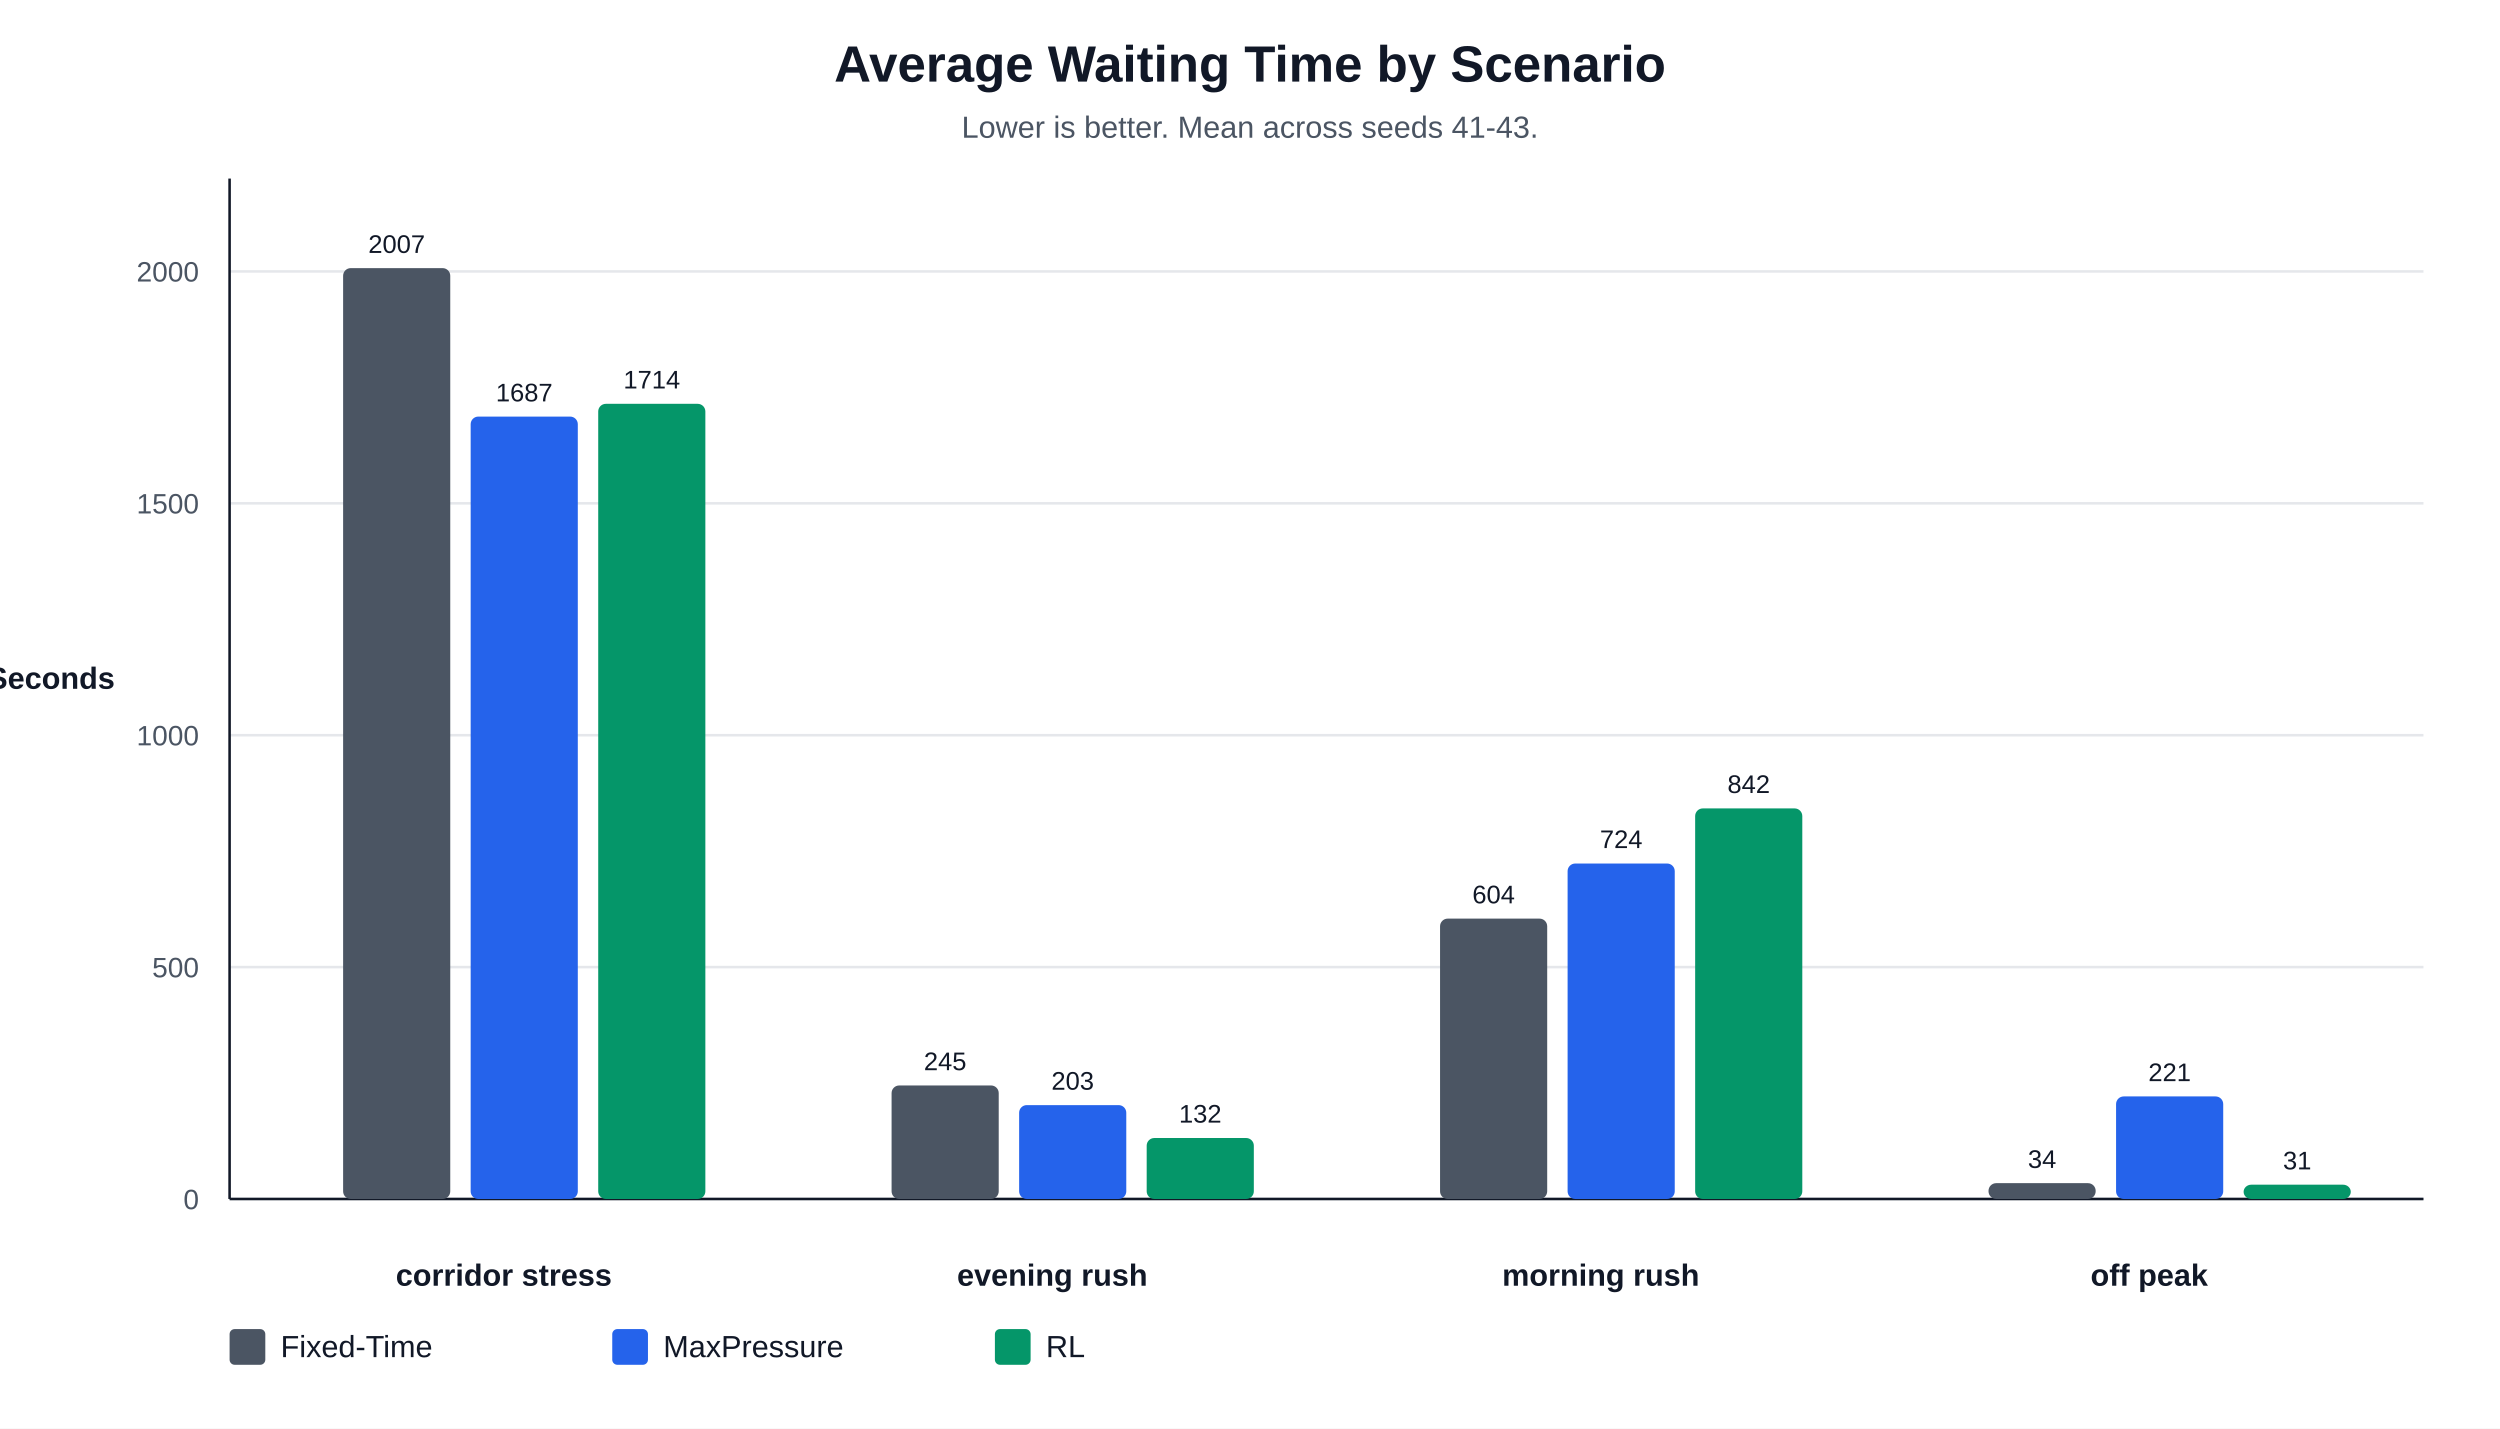
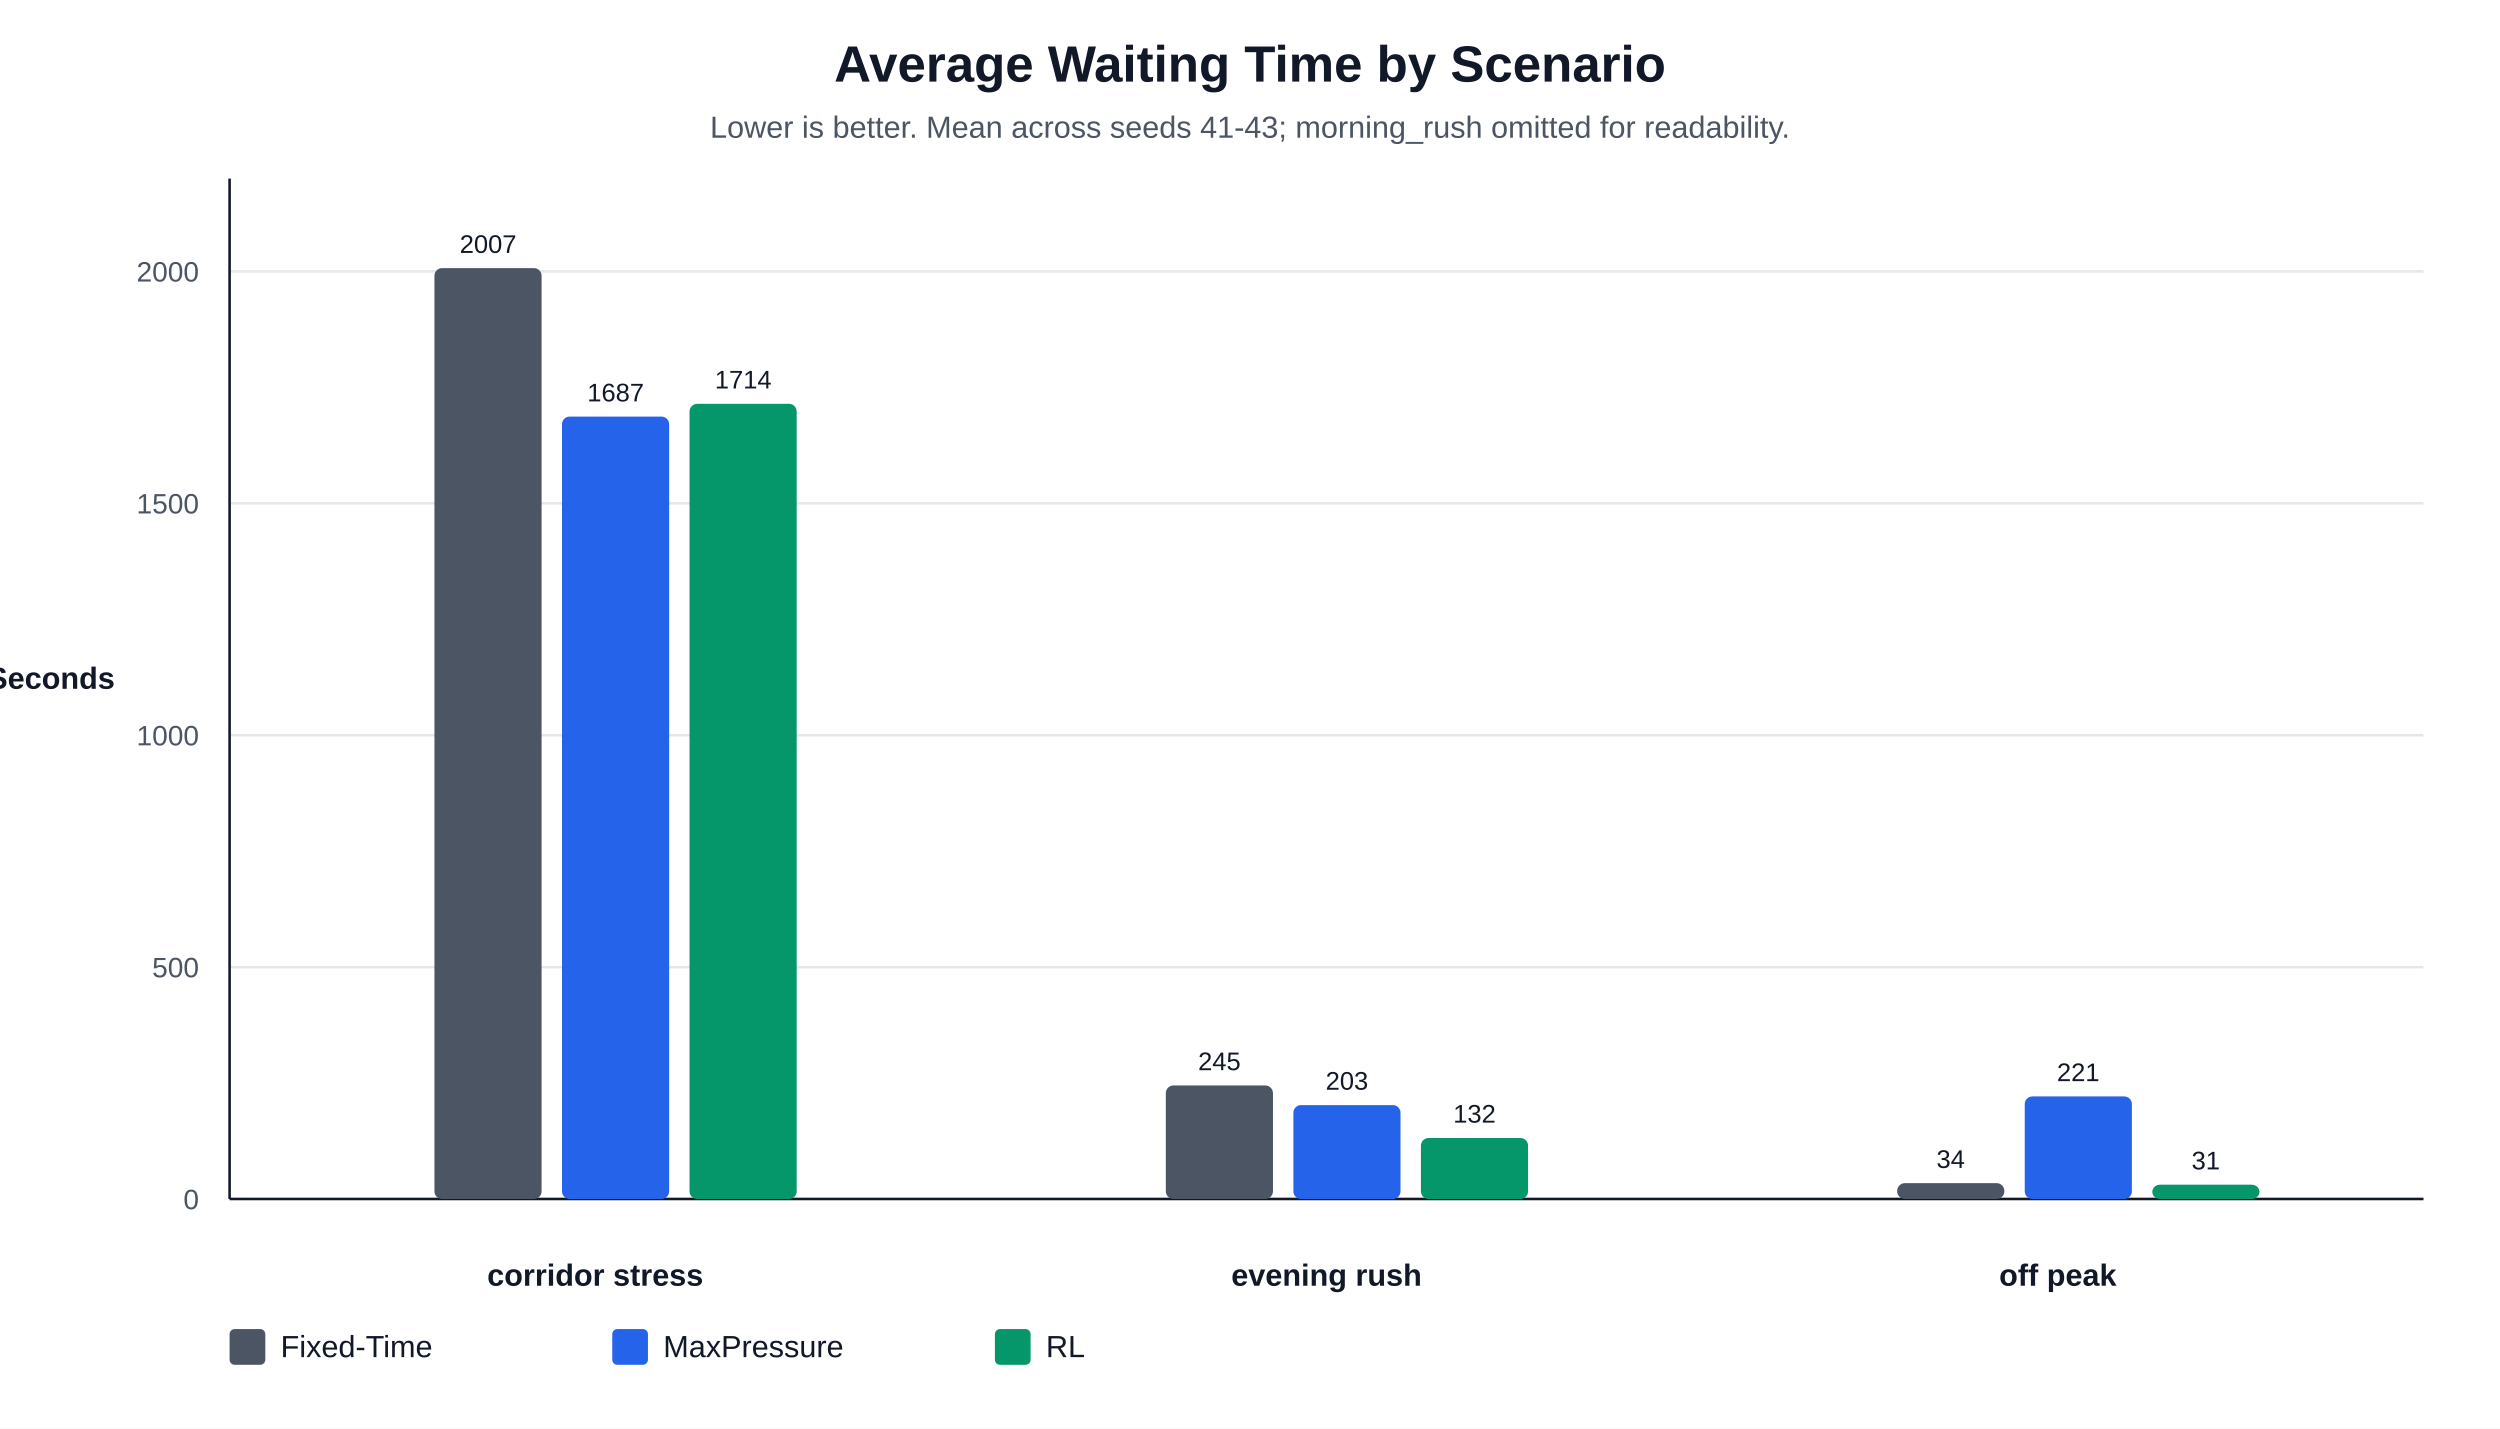
<svg xmlns="http://www.w3.org/2000/svg" width="980" height="560" viewBox="0 0 980 560">
  <rect width="100%" height="100%" fill="#FFFFFF" />
  <text x="490.0" y="32" font-family="Arial, sans-serif" font-size="20" font-weight="700" text-anchor="middle" fill="#111827">Average Waiting Time by Scenario</text>
-   <text x="490.0" y="54" font-family="Arial, sans-serif" font-size="12" font-weight="400" text-anchor="middle" fill="#4B5563">Lower is better. Mean across seeds 41-43.</text>
+   <text x="490.0" y="54" font-family="Arial, sans-serif" font-size="12" font-weight="400" text-anchor="middle" fill="#4B5563">Lower is better. Mean across seeds 41-43; morning_rush omitted for readability.</text>
  <line x1="90" y1="470.0" x2="950" y2="470.0" stroke="#E5E7EB" />
  <text x="78" y="474.0" font-family="Arial, sans-serif" font-size="11" font-weight="400" text-anchor="end" fill="#4B5563">0</text>
  <line x1="90" y1="379.1" x2="950" y2="379.1" stroke="#E5E7EB" />
  <text x="78" y="383.091" font-family="Arial, sans-serif" font-size="11" font-weight="400" text-anchor="end" fill="#4B5563">500</text>
  <line x1="90" y1="288.2" x2="950" y2="288.2" stroke="#E5E7EB" />
  <text x="78" y="292.182" font-family="Arial, sans-serif" font-size="11" font-weight="400" text-anchor="end" fill="#4B5563">1000</text>
  <line x1="90" y1="197.3" x2="950" y2="197.3" stroke="#E5E7EB" />
  <text x="78" y="201.273" font-family="Arial, sans-serif" font-size="11" font-weight="400" text-anchor="end" fill="#4B5563">1500</text>
  <line x1="90" y1="106.4" x2="950" y2="106.4" stroke="#E5E7EB" />
  <text x="78" y="110.364" font-family="Arial, sans-serif" font-size="11" font-weight="400" text-anchor="end" fill="#4B5563">2000</text>
  <line x1="90" y1="70" x2="90" y2="470" stroke="#111827" />
  <line x1="90" y1="470" x2="950" y2="470" stroke="#111827" />
-   <text x="197.5" y="504" font-family="Arial, sans-serif" font-size="12" font-weight="600" text-anchor="middle" fill="#111827">corridor stress</text>
-   <rect x="134.5" y="105.1" width="42" height="364.9" fill="#4B5563" rx="3" />
-   <text x="155.5" y="99.145" font-family="Arial, sans-serif" font-size="10" font-weight="400" text-anchor="middle" fill="#111827">2007</text>
-   <rect x="184.5" y="163.3" width="42" height="306.7" fill="#2563EB" rx="3" />
-   <text x="205.5" y="157.345" font-family="Arial, sans-serif" font-size="10" font-weight="400" text-anchor="middle" fill="#111827">1687</text>
-   <rect x="234.5" y="158.3" width="42" height="311.7" fill="#059669" rx="3" />
-   <text x="255.5" y="152.291" font-family="Arial, sans-serif" font-size="10" font-weight="400" text-anchor="middle" fill="#111827">1714</text>
-   <text x="412.5" y="504" font-family="Arial, sans-serif" font-size="12" font-weight="600" text-anchor="middle" fill="#111827">evening rush</text>
-   <rect x="349.5" y="425.5" width="42" height="44.5" fill="#4B5563" rx="3" />
-   <text x="370.5" y="419.509" font-family="Arial, sans-serif" font-size="10" font-weight="400" text-anchor="middle" fill="#111827">245</text>
-   <rect x="399.5" y="433.2" width="42" height="36.8" fill="#2563EB" rx="3" />
-   <text x="420.5" y="427.164" font-family="Arial, sans-serif" font-size="10" font-weight="400" text-anchor="middle" fill="#111827">203</text>
-   <rect x="449.5" y="446.1" width="42" height="23.9" fill="#059669" rx="3" />
-   <text x="470.5" y="440.073" font-family="Arial, sans-serif" font-size="10" font-weight="400" text-anchor="middle" fill="#111827">132</text>
-   <text x="627.5" y="504" font-family="Arial, sans-serif" font-size="12" font-weight="600" text-anchor="middle" fill="#111827">morning rush</text>
-   <rect x="564.5" y="360.1" width="42" height="109.9" fill="#4B5563" rx="3" />
-   <text x="585.5" y="354.109" font-family="Arial, sans-serif" font-size="10" font-weight="400" text-anchor="middle" fill="#111827">604</text>
-   <rect x="614.5" y="338.5" width="42" height="131.5" fill="#2563EB" rx="3" />
-   <text x="635.5" y="332.455" font-family="Arial, sans-serif" font-size="10" font-weight="400" text-anchor="middle" fill="#111827">724</text>
-   <rect x="664.5" y="316.9" width="42" height="153.1" fill="#059669" rx="3" />
-   <text x="685.5" y="310.855" font-family="Arial, sans-serif" font-size="10" font-weight="400" text-anchor="middle" fill="#111827">842</text>
-   <text x="842.5" y="504" font-family="Arial, sans-serif" font-size="12" font-weight="600" text-anchor="middle" fill="#111827">off peak</text>
-   <rect x="779.5" y="463.8" width="42" height="6.2" fill="#4B5563" rx="3" />
-   <text x="800.5" y="457.836" font-family="Arial, sans-serif" font-size="10" font-weight="400" text-anchor="middle" fill="#111827">34</text>
-   <rect x="829.5" y="429.8" width="42" height="40.2" fill="#2563EB" rx="3" />
-   <text x="850.5" y="423.8" font-family="Arial, sans-serif" font-size="10" font-weight="400" text-anchor="middle" fill="#111827">221</text>
-   <rect x="879.5" y="464.4" width="42" height="5.6" fill="#059669" rx="3" />
-   <text x="900.5" y="458.4" font-family="Arial, sans-serif" font-size="10" font-weight="400" text-anchor="middle" fill="#111827">31</text>
+   <text x="233.333" y="504" font-family="Arial, sans-serif" font-size="12" font-weight="600" text-anchor="middle" fill="#111827">corridor stress</text>
+   <rect x="170.3" y="105.1" width="42" height="364.9" fill="#4B5563" rx="3" />
+   <text x="191.333" y="99.145" font-family="Arial, sans-serif" font-size="10" font-weight="400" text-anchor="middle" fill="#111827">2007</text>
+   <rect x="220.3" y="163.3" width="42" height="306.7" fill="#2563EB" rx="3" />
+   <text x="241.333" y="157.345" font-family="Arial, sans-serif" font-size="10" font-weight="400" text-anchor="middle" fill="#111827">1687</text>
+   <rect x="270.3" y="158.3" width="42" height="311.7" fill="#059669" rx="3" />
+   <text x="291.333" y="152.291" font-family="Arial, sans-serif" font-size="10" font-weight="400" text-anchor="middle" fill="#111827">1714</text>
+   <text x="520.0" y="504" font-family="Arial, sans-serif" font-size="12" font-weight="600" text-anchor="middle" fill="#111827">evening rush</text>
+   <rect x="457.0" y="425.5" width="42" height="44.5" fill="#4B5563" rx="3" />
+   <text x="478.0" y="419.509" font-family="Arial, sans-serif" font-size="10" font-weight="400" text-anchor="middle" fill="#111827">245</text>
+   <rect x="507.0" y="433.2" width="42" height="36.8" fill="#2563EB" rx="3" />
+   <text x="528.0" y="427.164" font-family="Arial, sans-serif" font-size="10" font-weight="400" text-anchor="middle" fill="#111827">203</text>
+   <rect x="557.0" y="446.1" width="42" height="23.9" fill="#059669" rx="3" />
+   <text x="578.0" y="440.073" font-family="Arial, sans-serif" font-size="10" font-weight="400" text-anchor="middle" fill="#111827">132</text>
+   <text x="806.667" y="504" font-family="Arial, sans-serif" font-size="12" font-weight="600" text-anchor="middle" fill="#111827">off peak</text>
+   <rect x="743.7" y="463.8" width="42" height="6.2" fill="#4B5563" rx="3" />
+   <text x="764.667" y="457.836" font-family="Arial, sans-serif" font-size="10" font-weight="400" text-anchor="middle" fill="#111827">34</text>
+   <rect x="793.7" y="429.8" width="42" height="40.2" fill="#2563EB" rx="3" />
+   <text x="814.667" y="423.8" font-family="Arial, sans-serif" font-size="10" font-weight="400" text-anchor="middle" fill="#111827">221</text>
+   <rect x="843.7" y="464.4" width="42" height="5.6" fill="#059669" rx="3" />
+   <text x="864.667" y="458.4" font-family="Arial, sans-serif" font-size="10" font-weight="400" text-anchor="middle" fill="#111827">31</text>
  <rect x="90" y="521" width="14" height="14" fill="#4B5563" rx="2" />
  <text x="110" y="532" font-family="Arial, sans-serif" font-size="12" font-weight="400" text-anchor="start" fill="#111827">Fixed-Time</text>
  <rect x="240" y="521" width="14" height="14" fill="#2563EB" rx="2" />
  <text x="260" y="532" font-family="Arial, sans-serif" font-size="12" font-weight="400" text-anchor="start" fill="#111827">MaxPressure</text>
  <rect x="390" y="521" width="14" height="14" fill="#059669" rx="2" />
  <text x="410" y="532" font-family="Arial, sans-serif" font-size="12" font-weight="400" text-anchor="start" fill="#111827">RL</text>
  <text x="20" y="270.0" font-family="Arial, sans-serif" font-size="12" font-weight="600" text-anchor="middle" fill="#111827">Seconds</text>
</svg>
